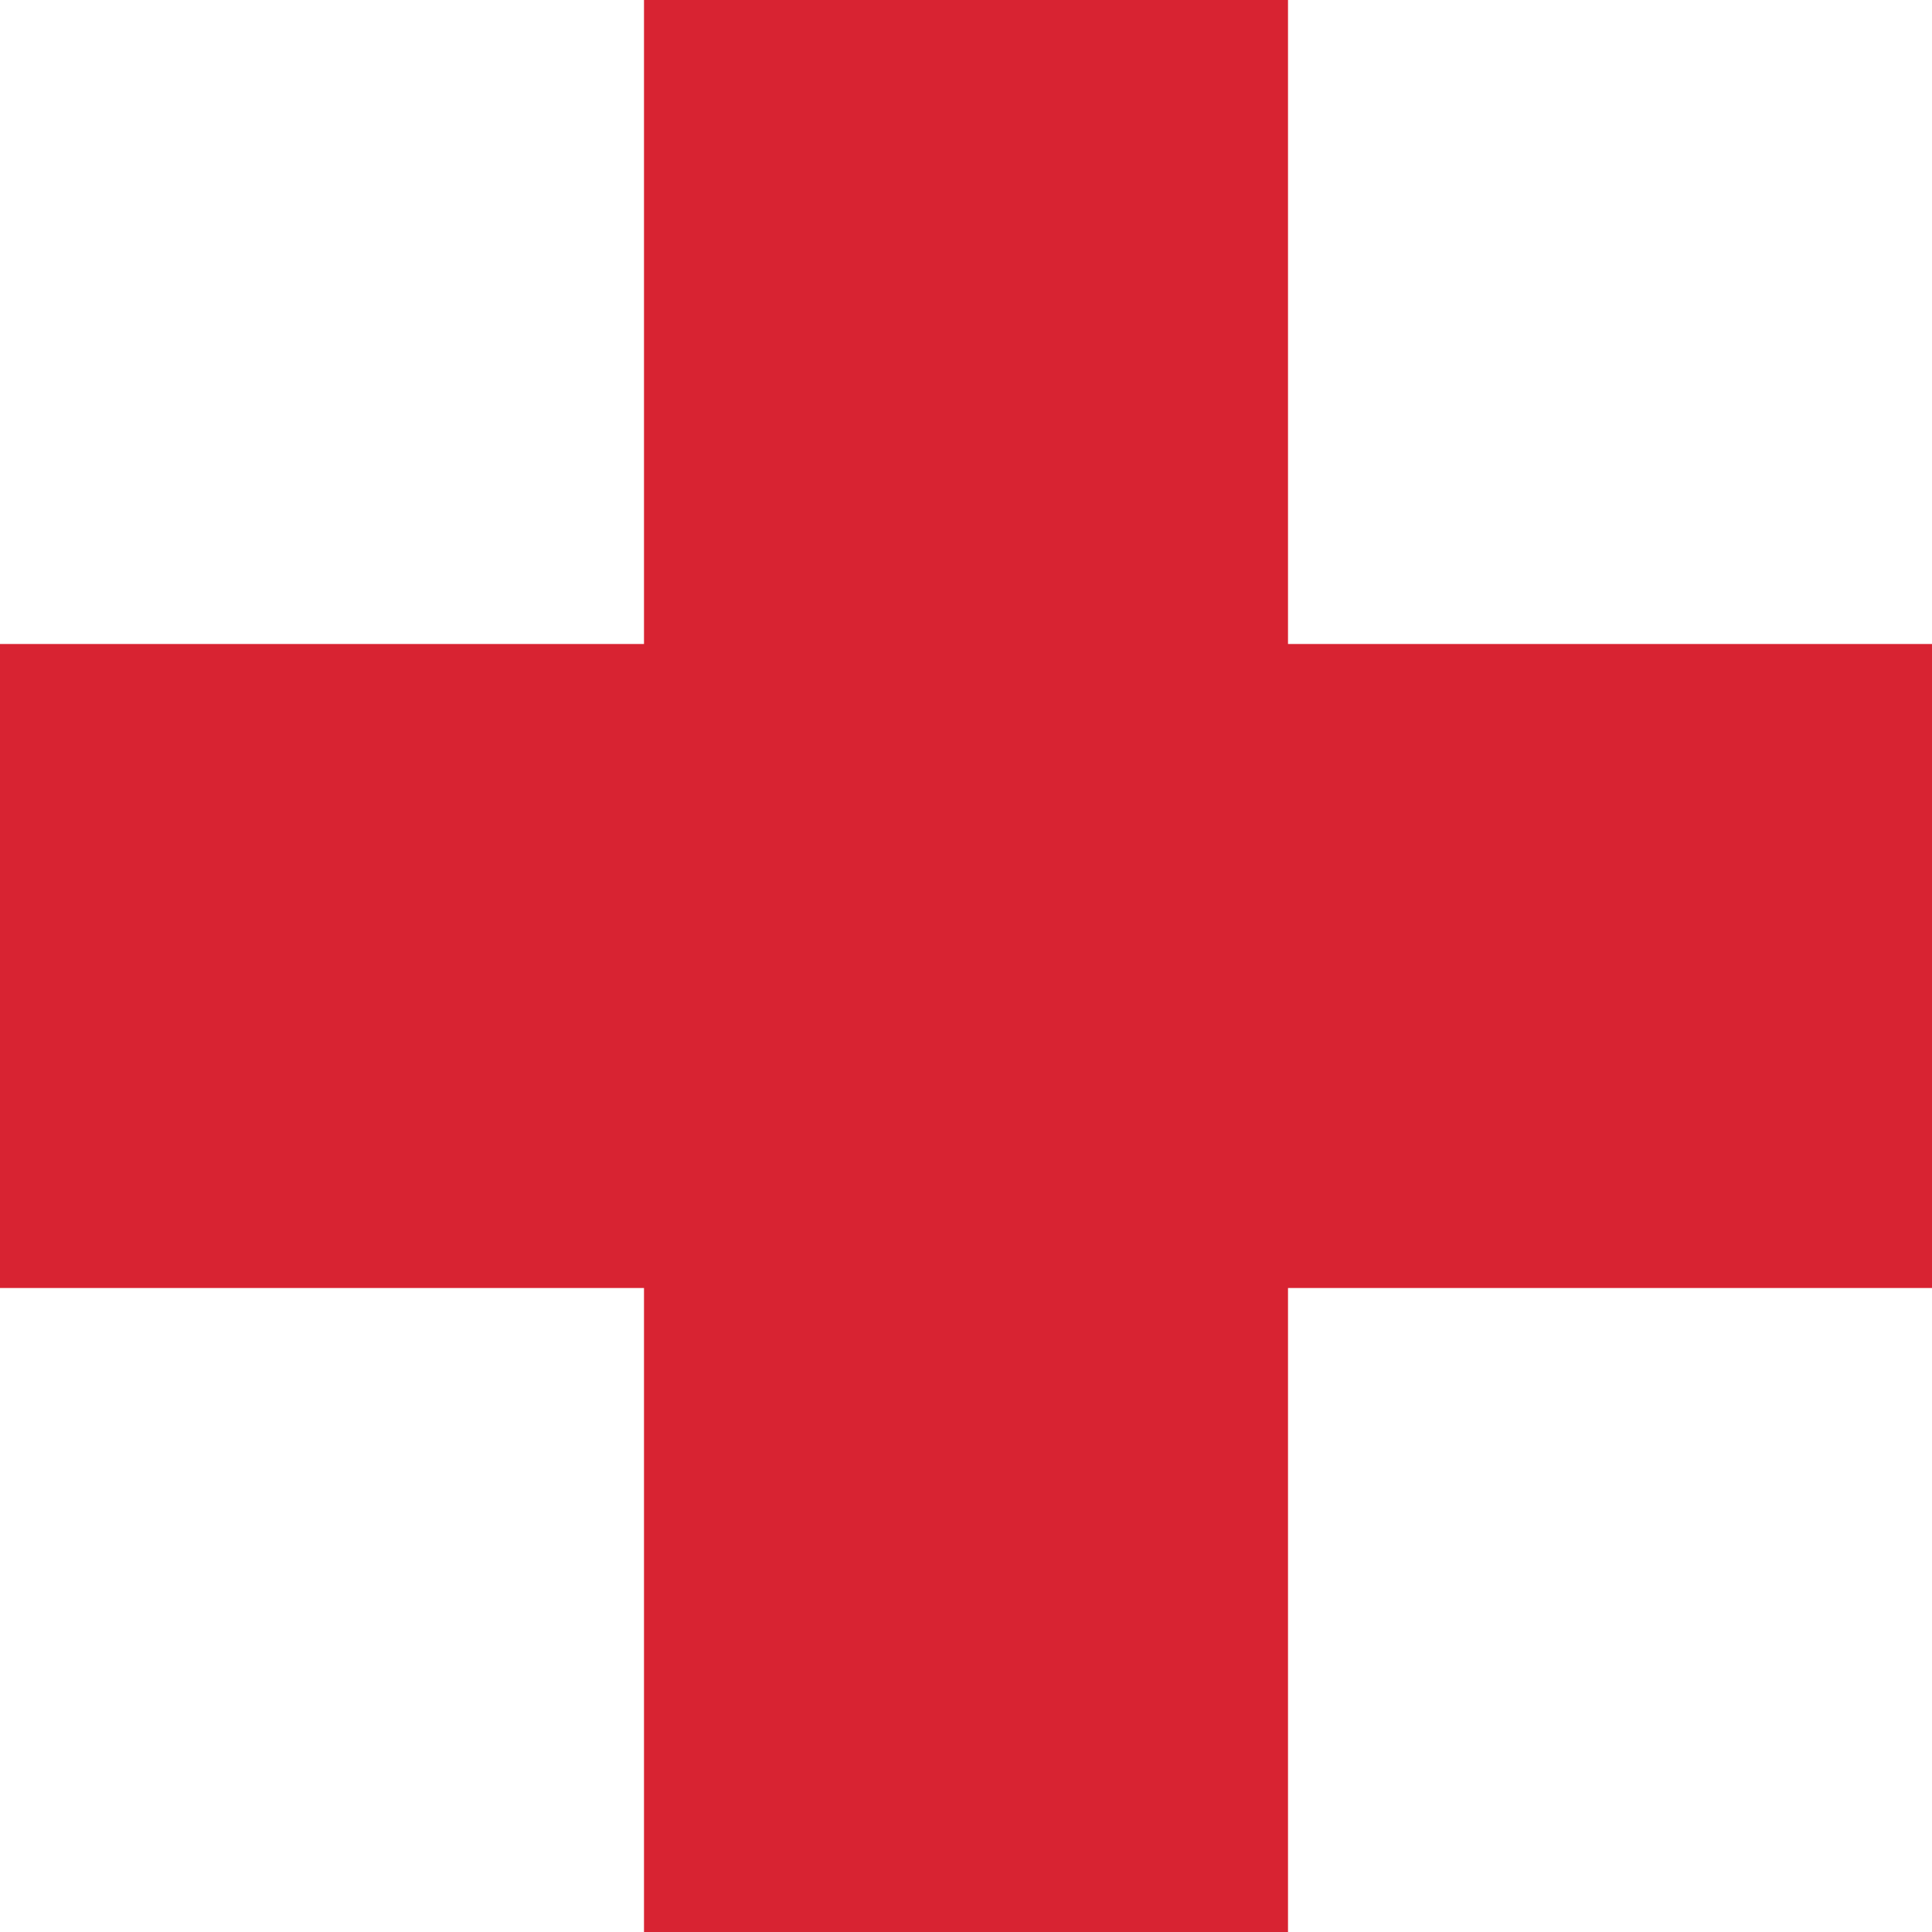
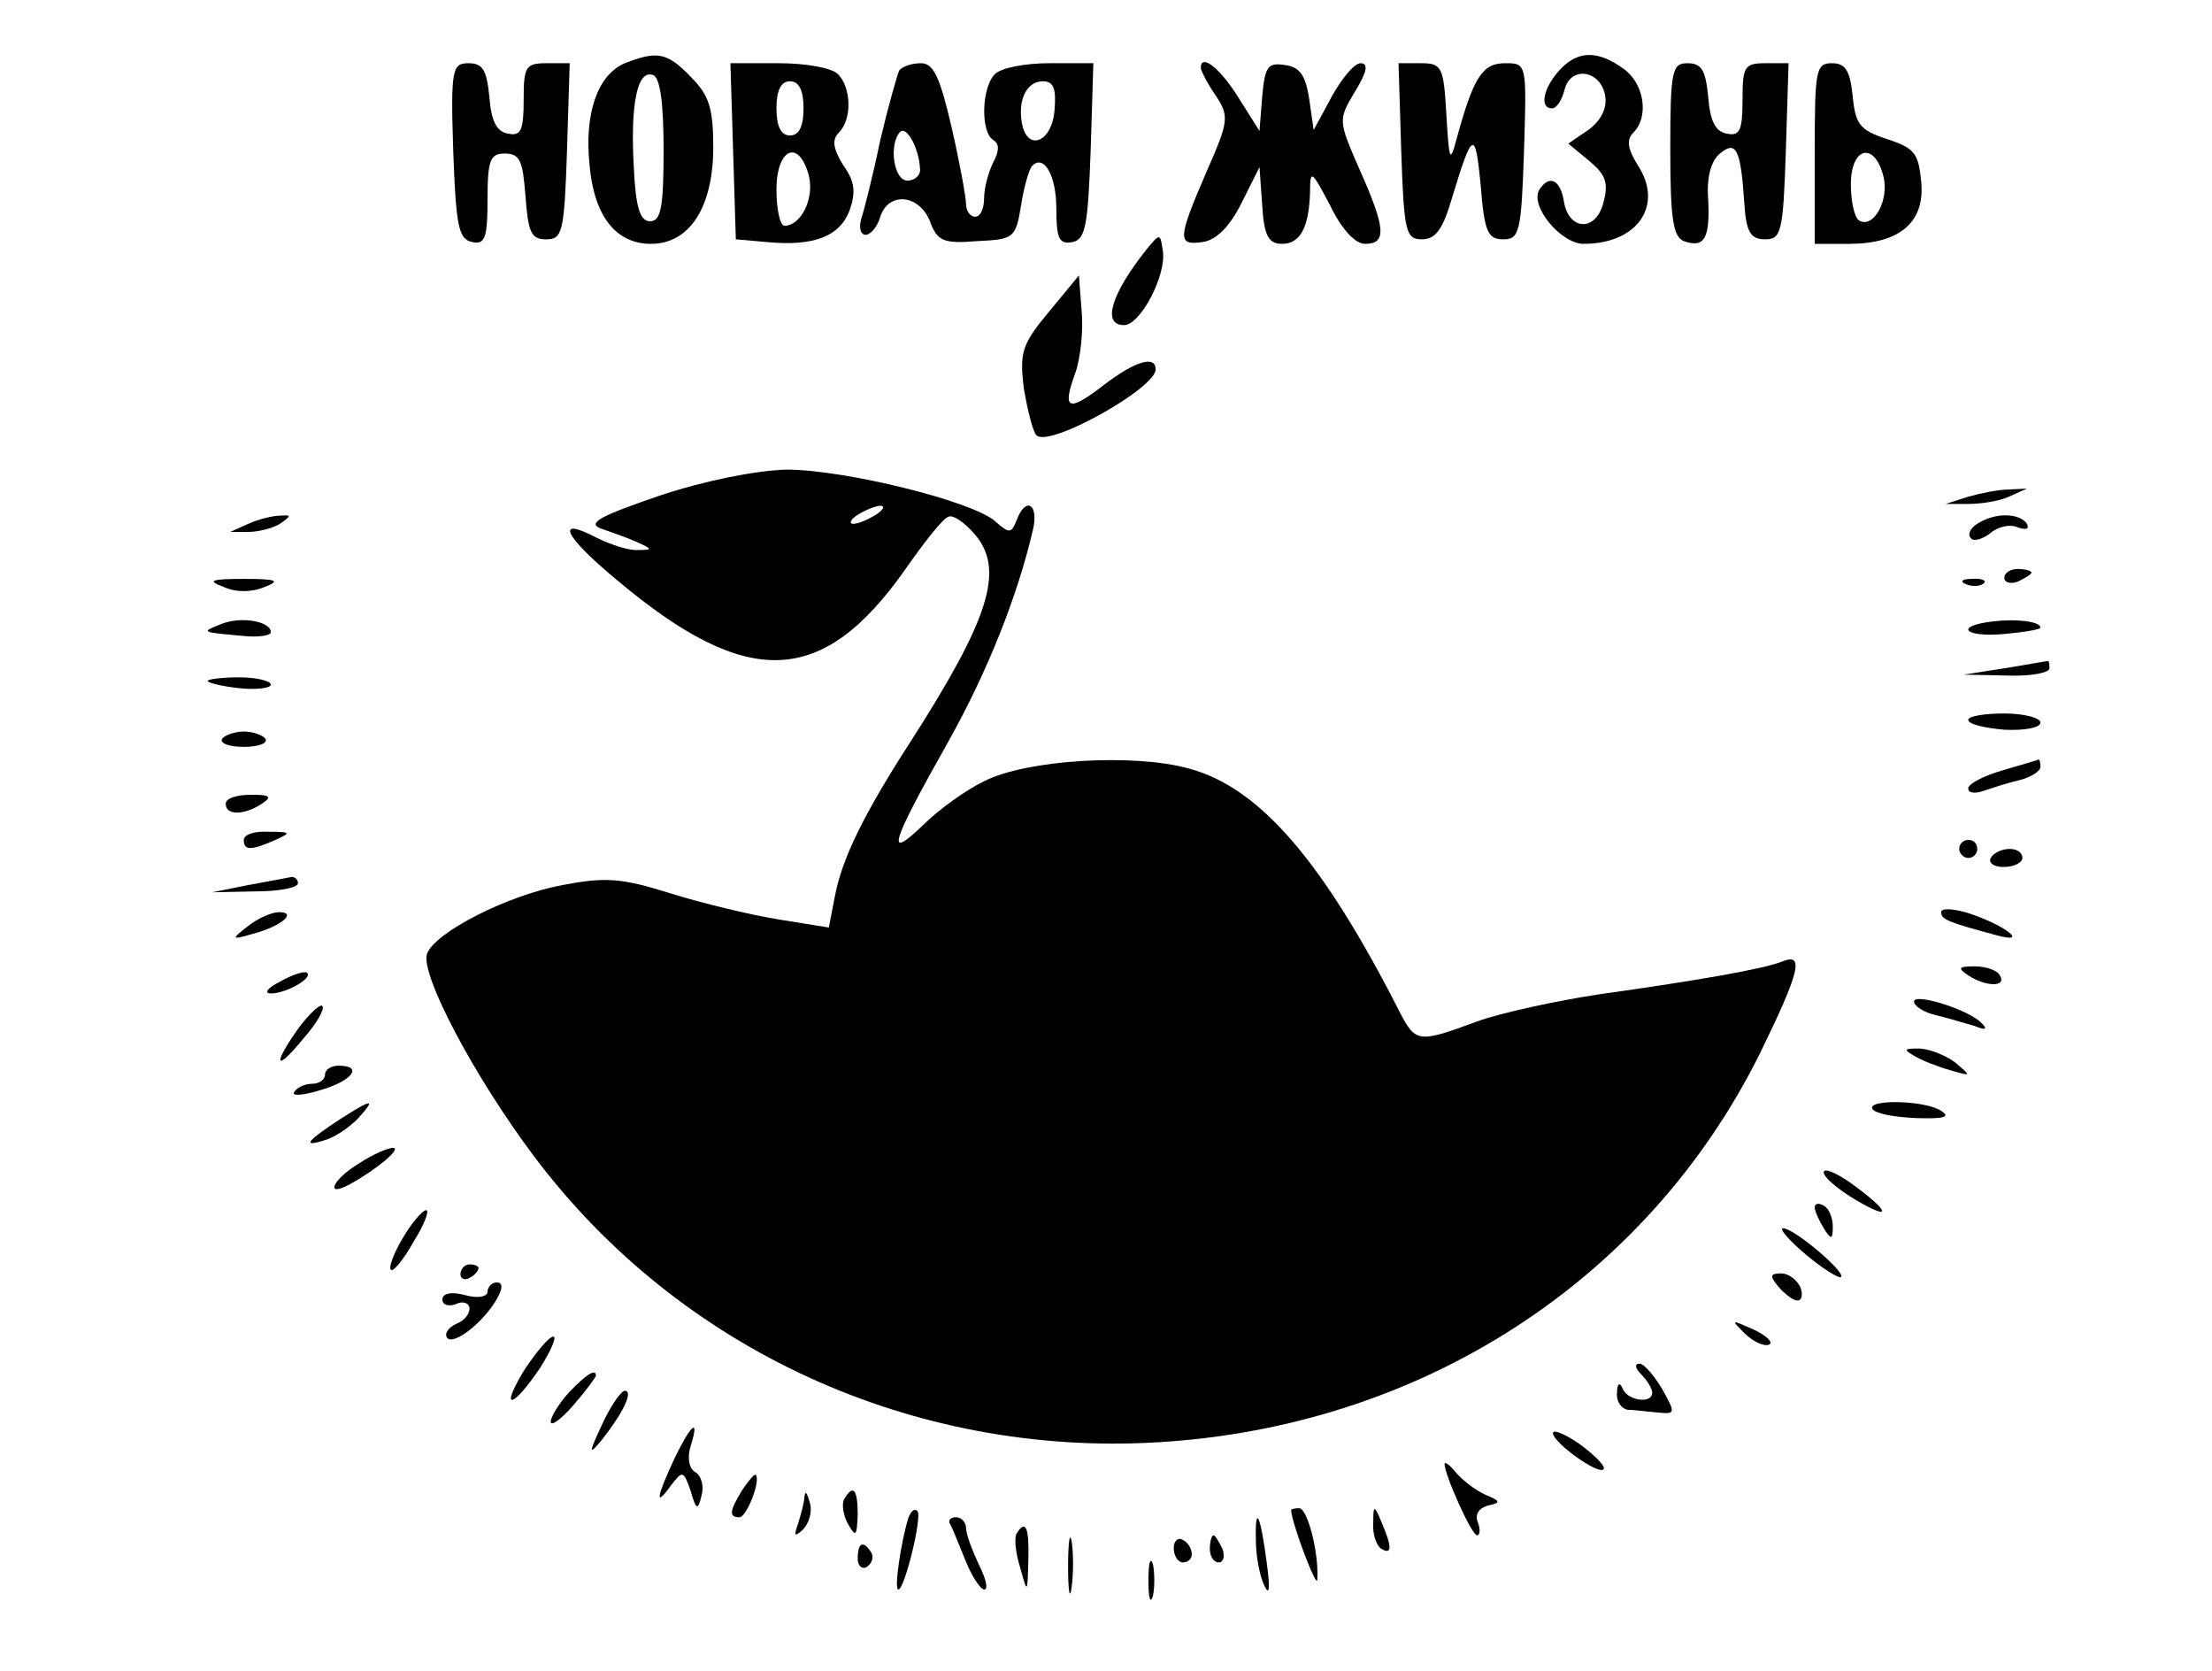
- <svg xmlns="http://www.w3.org/2000/svg" width="72px" height="72px" viewBox="0 0 72 72" version="1.1">
-   <defs />
-   <g id="Page-1" stroke="none" stroke-width="1" fill="none" fill-rule="evenodd">
-     <g id="Artboard-1" transform="translate(-481, -423)" fill="#D82332">
-       <path d="M529,447 L529,423 L505,423 L505,447 L481,447 L481,471 L505,471 L505,495 L529,495 L529,471 L553,471 L553,447 L529,447 Z" id="Combined-Shape" />
-     </g>
+ <svg xmlns="http://www.w3.org/2000/svg" version="1.0" width="245pt" height="185pt" viewBox="0 0 245 185" preserveAspectRatio="xMidYMid meet">
+   <g transform="translate(0,185) scale(0.1,-0.1)" fill="#000000" stroke="none">
+     <path d="M692 1780 c-30 -13 -45 -55 -39 -113 5 -56 29 -87 68 -87 43 0 69 41 69 107 0 44 -5 58 -25 78 -26 27 -37 29 -73 15z m43 -96 c0 -64 -3 -79 -15 -79 -11 0 -16 15 -18 60 -4 70 4 108 21 102 8 -2 12 -30 12 -83z" />
+     <path d="M1727 1772 c-18 -20 -22 -42 -8 -42 5 0 11 9 14 21 7 27 41 21 45 -8 2 -13 -5 -27 -19 -37 l-22 -15 23 -19 c18 -15 22 -24 16 -46 -8 -33 -39 -32 -44 2 -4 23 -16 29 -27 12 -11 -18 24 -60 49 -60 60 0 89 43 60 87 -11 18 -13 28 -5 36 18 18 12 55 -11 71 -29 21 -51 20 -71 -2z" />
+     <path d="M502 1683 c3 -84 6 -98 21 -101 14 -3 17 4 17 47 0 44 3 51 19 51 17 0 20 -8 23 -47 3 -40 6 -48 23 -48 18 0 20 8 23 98 l3 97 -26 0 c-23 0 -25 -4 -25 -41 0 -33 -3 -40 -17 -37 -13 2 -19 14 -21 41 -3 29 -7 37 -23 37 -18 0 -20 -6 -17 -97z" />
+     <path d="M812 1683 l3 -98 34 -3 c52 -5 81 6 92 35 7 20 6 32 -7 50 -11 18 -13 28 -5 36 15 15 14 50 -1 65 -7 7 -36 12 -65 12 l-54 0 3 -97z m78 47 c0 -20 -5 -30 -15 -30 -10 0 -15 10 -15 30 0 20 5 30 15 30 10 0 15 -10 15 -30z m6 -75 c6 -25 -9 -55 -27 -55 -5 0 -9 18 -9 40 0 46 25 57 36 15z" />
+     <path d="M996 1772 c-2 -4 -12 -39 -21 -77 -8 -39 -18 -78 -21 -87 -3 -10 -1 -18 5 -18 5 0 13 9 16 20 9 28 43 25 55 -5 8 -22 15 -25 52 -22 41 2 43 3 49 40 3 20 9 40 12 43 13 14 27 -10 27 -47 0 -33 3 -40 18 -37 14 3 17 17 20 101 l3 97 -49 0 c-26 0 -53 -5 -60 -12 -15 -15 -16 -64 -2 -73 7 -4 7 -12 0 -25 -5 -10 -10 -28 -10 -39 0 -12 -4 -21 -10 -21 -5 0 -10 6 -10 14 0 7 -7 46 -16 85 -13 56 -20 71 -34 71 -11 0 -21 -4 -24 -8z m172 -44 c-3 -36 -30 -46 -36 -15 -5 26 5 47 23 47 12 0 15 -8 13 -32z m-149 -65 c1 -7 -6 -13 -14 -13 -15 0 -21 40 -8 54 7 7 21 -18 22 -41z" />
+     <path d="M1330 1775 c0 -3 7 -17 16 -30 16 -24 15 -29 -10 -86 -32 -74 -32 -81 -4 -77 15 2 30 17 43 43 l20 40 3 -42 c2 -34 7 -43 22 -43 20 0 30 18 31 58 0 25 2 23 22 -15 13 -27 28 -43 39 -43 24 0 23 17 -6 82 -24 55 -24 55 -5 87 13 21 15 31 6 31 -7 0 -21 -17 -32 -37 l-20 -37 -5 35 c-4 25 -10 35 -27 37 -19 3 -22 -2 -25 -35 l-3 -38 -24 38 c-20 32 -41 48 -41 32z" />
+     <path d="M1552 1683 c3 -90 5 -98 23 -98 15 0 23 11 33 45 23 76 26 77 32 15 4 -52 8 -60 25 -60 18 0 20 8 23 98 3 97 3 97 -21 97 -25 0 -35 -15 -54 -85 -7 -26 -8 -23 -11 28 -3 53 -5 57 -28 57 l-25 0 3 -97z" />
+     <path d="M1850 1685 c0 -77 3 -97 15 -102 23 -8 29 3 27 46 -2 24 3 43 13 51 18 15 23 5 27 -55 2 -32 7 -40 23 -40 18 0 20 8 23 98 l3 97 -26 0 c-23 0 -25 -4 -25 -41 0 -33 -3 -40 -17 -37 -13 2 -19 14 -21 41 -3 29 -7 37 -23 37 -17 0 -19 -8 -19 -95z" />
+     <path d="M2010 1680 l0 -100 38 0 c56 0 84 24 80 68 -3 32 -7 38 -38 48 -30 10 -35 16 -38 48 -3 28 -8 36 -23 36 -18 0 -19 -8 -19 -100z m76 -25 c7 -26 -11 -59 -27 -49 -5 3 -9 21 -9 40 0 41 26 48 36 9z" />
+     <path d="M1270 1574 c-39 -49 -50 -84 -25 -84 18 0 47 55 43 82 -3 20 -3 20 -18 2z" />
+     <path d="M1162 1505 c-30 -36 -33 -45 -28 -85 4 -24 10 -48 14 -52 14 -14 132 52 132 73 0 16 -23 9 -57 -17 -40 -31 -47 -28 -32 13 6 17 9 48 7 69 l-3 39 -33 -40z" />
+     <path d="M730 1301 c-64 -22 -80 -30 -65 -36 11 -4 29 -10 40 -15 18 -8 18 -9 2 -9 -10 -1 -31 6 -47 14 -46 24 -35 1 23 -47 145 -122 228 -119 320 12 21 30 42 57 48 58 5 2 18 -7 29 -20 33 -39 16 -93 -72 -230 -51 -79 -75 -128 -83 -169 l-7 -36 -56 9 c-31 5 -85 18 -120 29 -54 17 -72 18 -119 9 -60 -11 -141 -52 -150 -76 -8 -22 52 -136 119 -225 161 -214 420 -332 690 -316 292 17 542 179 667 430 45 92 50 113 24 102 -21 -8 -88 -20 -202 -36 -46 -7 -107 -20 -135 -30 -65 -24 -68 -24 -86 11 -85 167 -155 248 -233 269 -61 17 -180 10 -227 -14 -19 -9 -50 -31 -68 -49 -41 -39 -37 -23 29 94 43 77 76 160 93 233 7 29 -8 38 -18 11 -6 -15 -8 -15 -24 -1 -25 22 -166 57 -231 57 -34 -1 -90 -12 -141 -29z m240 -21 c-8 -5 -19 -10 -25 -10 -5 0 -3 5 5 10 8 5 20 10 25 10 6 0 3 -5 -5 -10z" />
+     <path d="M2180 1300 l-25 -8 25 0 c14 0 34 3 45 8 l20 9 -20 -1 c-11 0 -31 -4 -45 -8z" />
+     <path d="M275 1270 l-20 -9 20 0 c11 0 27 4 35 9 13 9 13 10 0 9 -8 0 -24 -4 -35 -9z" />
+     <path d="M2190 1270 c-8 -5 -11 -12 -7 -16 3 -4 13 -1 22 6 8 7 22 10 30 6 9 -3 13 -2 10 4 -8 12 -35 13 -55 0z" />
+     <path d="M2220 1210 c0 -5 7 -7 15 -4 8 4 15 8 15 10 0 2 -7 4 -15 4 -8 0 -15 -4 -15 -10z" />
+     <path d="M248 1200 c13 -6 31 -6 45 0 18 7 14 9 -23 9 -37 0 -41 -2 -22 -9z" />
+     <path d="M2178 1203 c7 -3 16 -2 19 1 4 3 -2 6 -13 5 -11 0 -14 -3 -6 -6z" />
+     <path d="M245 1159 c-23 -9 -22 -9 23 -13 17 -2 32 0 32 4 0 12 -33 18 -55 9z" />
+     <path d="M2208 1162 c-44 -5 -33 -18 12 -14 22 2 40 5 40 7 0 7 -27 10 -52 7z" />
+     <path d="M2220 1110 l-45 -7 48 -1 c26 -1 47 3 47 8 0 6 -1 9 -2 8 -2 0 -23 -4 -48 -8z" />
+     <path d="M230 1096 c0 -2 16 -6 35 -8 19 -2 35 0 35 4 0 4 -16 8 -35 8 -19 0 -35 -2 -35 -4z" />
+     <path d="M2180 1053 c0 -5 18 -9 40 -11 22 -1 40 2 40 8 0 5 -18 10 -40 10 -22 0 -40 -3 -40 -7z" />
+     <path d="M246 1032 c-3 -5 8 -9 24 -9 16 0 27 4 24 9 -3 4 -14 8 -24 8 -10 0 -21 -4 -24 -8z" />
+     <path d="M2218 997 c-21 -6 -38 -15 -38 -20 0 -5 7 -6 16 -3 9 3 27 9 40 12 13 3 24 10 24 15 0 5 -1 8 -2 8 -2 -1 -20 -6 -40 -12z" />
+     <path d="M250 960 c0 -13 20 -13 40 0 12 8 9 10 -12 10 -16 0 -28 -4 -28 -10z" />
+     <path d="M270 920 c0 -12 8 -12 35 0 18 8 17 9 -7 9 -16 1 -28 -3 -28 -9z" />
+     <path d="M2170 910 c0 -5 5 -10 10 -10 6 0 10 5 10 10 0 6 -4 10 -10 10 -5 0 -10 -4 -10 -10z" />
+     <path d="M2205 900 c-3 -5 3 -10 14 -10 12 0 21 5 21 10 0 6 -6 10 -14 10 -8 0 -18 -4 -21 -10z" />
+     <path d="M275 870 l-40 -8 48 1 c26 0 47 4 47 9 0 4 -3 7 -7 7 -5 -1 -26 -5 -48 -9z" />
+     <path d="M2150 840 c0 -8 7 -11 63 -26 34 -9 8 11 -30 24 -18 6 -33 7 -33 2z" />
+     <path d="M274 824 c-18 -14 -18 -15 6 -8 31 8 50 24 29 24 -8 0 -24 -7 -35 -16z" />
+     <path d="M310 763 c-14 -7 -18 -13 -10 -13 17 0 47 17 40 23 -3 2 -16 -2 -30 -10z" />
+     <path d="M2180 770 c20 -13 43 -13 35 0 -3 6 -16 10 -28 10 -18 0 -19 -2 -7 -10z" />
+     <path d="M2120 741 c0 -5 11 -12 24 -15 13 -3 32 -9 43 -12 12 -5 15 -4 8 3 -14 15 -75 34 -75 24z" />
+     <path d="M331 712 c-30 -42 -26 -50 5 -12 15 17 24 33 21 36 -2 3 -14 -8 -26 -24z" />
+     <path d="M2120 681 c8 -5 26 -12 40 -16 24 -7 24 -7 5 9 -11 8 -29 15 -40 15 -16 0 -17 -1 -5 -8z" />
+     <path d="M360 660 c0 -5 -6 -10 -14 -10 -8 0 -17 -4 -20 -9 -4 -5 10 -4 29 2 35 10 48 27 20 27 -8 0 -15 -4 -15 -10z" />
+     <path d="M377 611 c-38 -25 -42 -31 -19 -24 12 3 28 14 38 24 21 23 17 23 -19 0z" />
+     <path d="M2074 622 c3 -5 24 -9 48 -10 31 -1 39 1 28 8 -18 12 -83 13 -76 2z" />
+     <path d="M398 562 c-30 -18 -39 -39 -10 -23 29 16 58 40 47 40 -5 0 -22 -7 -37 -17z" />
+     <path d="M2020 552 c0 -6 16 -19 36 -31 41 -24 37 -12 -6 19 -17 12 -30 17 -30 12z" />
+     <path d="M2010 513 c0 -4 5 -15 10 -23 8 -13 10 -13 10 2 0 9 -4 20 -10 23 -5 3 -10 3 -10 -2z" />
+     <path d="M446 479 c-10 -17 -16 -33 -13 -35 2 -3 14 11 25 31 12 19 18 35 14 35 -4 0 -16 -14 -26 -31z" />
+     <path d="M2000 461 c19 -16 37 -27 39 -25 6 5 -52 54 -64 54 -5 0 6 -13 25 -29z" />
+     <path d="M510 439 c0 -5 5 -7 10 -4 6 3 10 8 10 11 0 2 -4 4 -10 4 -5 0 -10 -5 -10 -11z" />
+     <path d="M1970 425 c7 -8 16 -15 21 -15 5 0 6 7 3 15 -4 8 -13 15 -21 15 -13 0 -13 -3 -3 -15z" />
+     <path d="M540 420 c0 -6 -11 -8 -25 -4 -15 4 -25 2 -25 -5 0 -6 7 -8 15 -5 8 4 15 1 15 -5 0 -7 -7 -14 -15 -17 -8 -4 -13 -10 -10 -15 7 -10 42 18 56 44 6 11 6 17 -1 17 -5 0 -10 -5 -10 -10z" />
+     <path d="M1932 374 c9 -9 21 -15 27 -13 6 2 -2 10 -17 17 -25 11 -25 11 -10 -4z" />
+     <path d="M582 335 c-12 -19 -19 -35 -15 -35 5 0 18 16 31 35 12 19 19 35 15 35 -5 0 -18 -16 -31 -35z" />
+     <path d="M1818 328 c7 -7 12 -16 12 -20 0 -13 -28 -9 -33 5 -3 7 -6 5 -6 -5 -1 -10 5 -18 12 -19 6 0 21 -2 33 -3 20 -2 20 -1 5 26 -9 15 -20 28 -25 28 -6 0 -5 -5 2 -12z" />
+     <path d="M630 308 c-11 -12 -20 -27 -20 -32 0 -6 11 2 25 18 14 16 25 31 25 33 0 8 -11 1 -30 -19z" />
+     <path d="M667 273 c-15 -32 -15 -35 -1 -18 24 30 36 55 26 55 -4 0 -16 -17 -25 -37z" />
+     <path d="M747 235 c-20 -43 -22 -55 -4 -30 13 17 14 17 22 -6 6 -21 8 -22 12 -5 3 10 0 22 -7 26 -7 4 -9 16 -5 29 10 32 1 25 -18 -14z" />
+     <path d="M1720 263 c1 -11 50 -46 56 -40 3 3 -9 15 -25 27 -17 12 -31 18 -31 13z" />
+     <path d="M1600 229 c0 -12 30 -79 36 -79 3 0 4 6 1 14 -4 9 1 16 11 19 15 3 14 5 -3 12 -11 5 -25 16 -32 24 -7 9 -13 13 -13 10z" />
+     <path d="M822 200 c-14 -23 -15 -30 -3 -30 8 0 24 41 18 47 -2 1 -8 -7 -15 -17z" />
+     <path d="M891 193 c0 -6 -4 -20 -7 -30 -5 -14 -4 -15 5 -7 7 7 11 20 8 30 -3 11 -5 14 -6 7z" />
+     <path d="M935 190 c-3 -5 -1 -18 4 -27 9 -16 10 -14 11 10 0 28 -5 34 -15 17z" />
+     <path d="M1006 169 c-8 -26 -16 -79 -11 -79 7 0 27 82 21 87 -3 3 -7 0 -10 -8z" />
+     <path d="M1430 178 c1 -16 29 -89 29 -77 2 30 -11 79 -20 79 -5 0 -9 -1 -9 -2z" />
+     <path d="M1521 163 c-1 -12 4 -25 9 -28 12 -7 12 2 0 30 -8 19 -9 19 -9 -2z" />
+     <path d="M1052 163 c3 -5 10 -23 17 -40 7 -18 17 -33 21 -33 5 0 2 12 -6 28 -7 15 -14 33 -14 40 0 6 -5 12 -11 12 -6 0 -9 -3 -7 -7z" />
+     <path d="M1391 144 c0 -16 4 -38 9 -49 6 -13 7 -5 3 25 -7 53 -13 66 -12 24z" />
+     <path d="M1126 152 c-3 -5 -1 -22 4 -38 8 -29 8 -29 9 9 1 36 -3 45 -13 29z" />
+     <path d="M1183 115 c0 -27 2 -38 4 -22 2 15 2 37 0 50 -2 12 -4 0 -4 -28z" />
+     <path d="M1300 136 c0 -9 5 -16 10 -16 6 0 10 4 10 9 0 6 -4 13 -10 16 -5 3 -10 -1 -10 -9z" />
+     <path d="M1340 135 c0 -8 4 -15 10 -15 5 0 7 7 4 15 -4 8 -8 15 -10 15 -2 0 -4 -7 -4 -15z" />
+     <path d="M950 124 c0 -8 5 -12 10 -9 6 4 8 11 5 16 -9 14 -15 11 -15 -7z" />
+     <path d="M1272 100 c0 -19 2 -27 5 -17 2 9 2 25 0 35 -3 9 -5 1 -5 -18z" />
  </g>
</svg>
